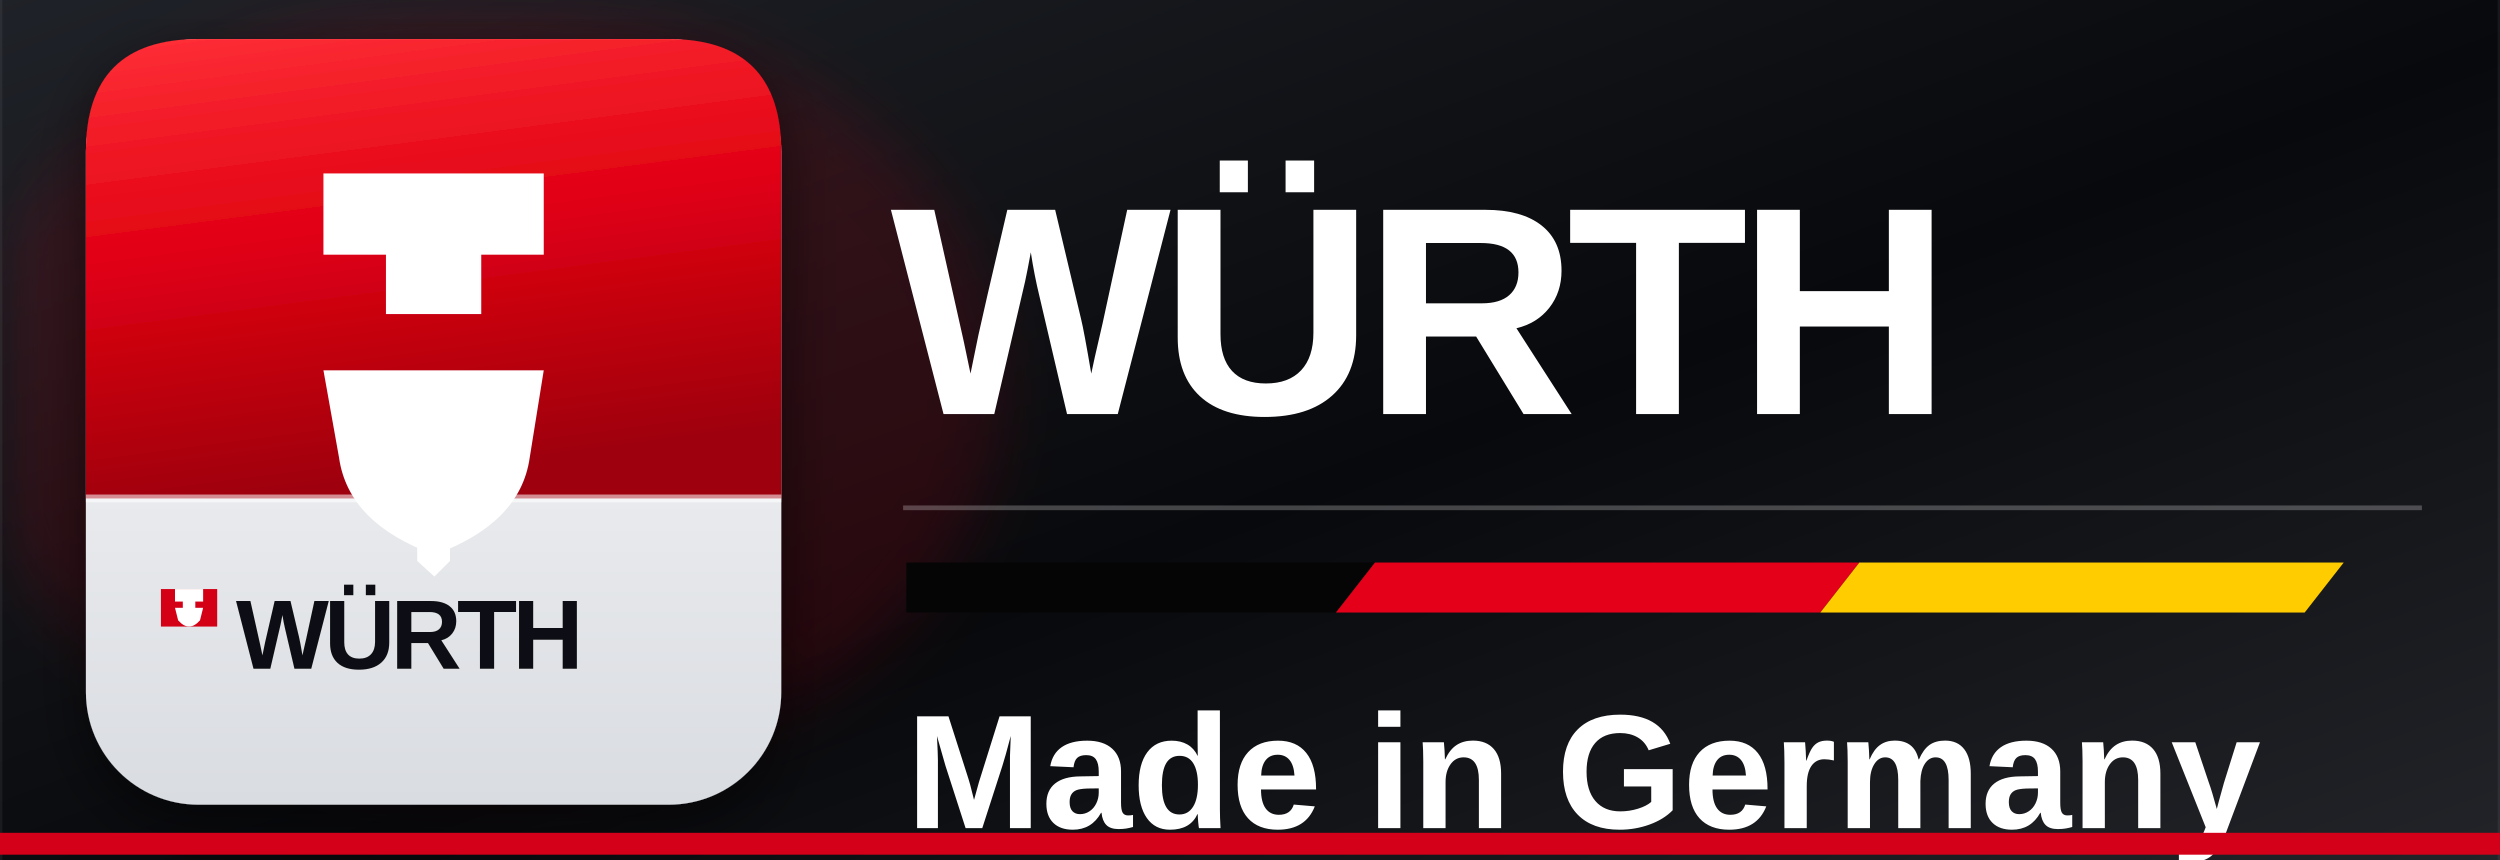
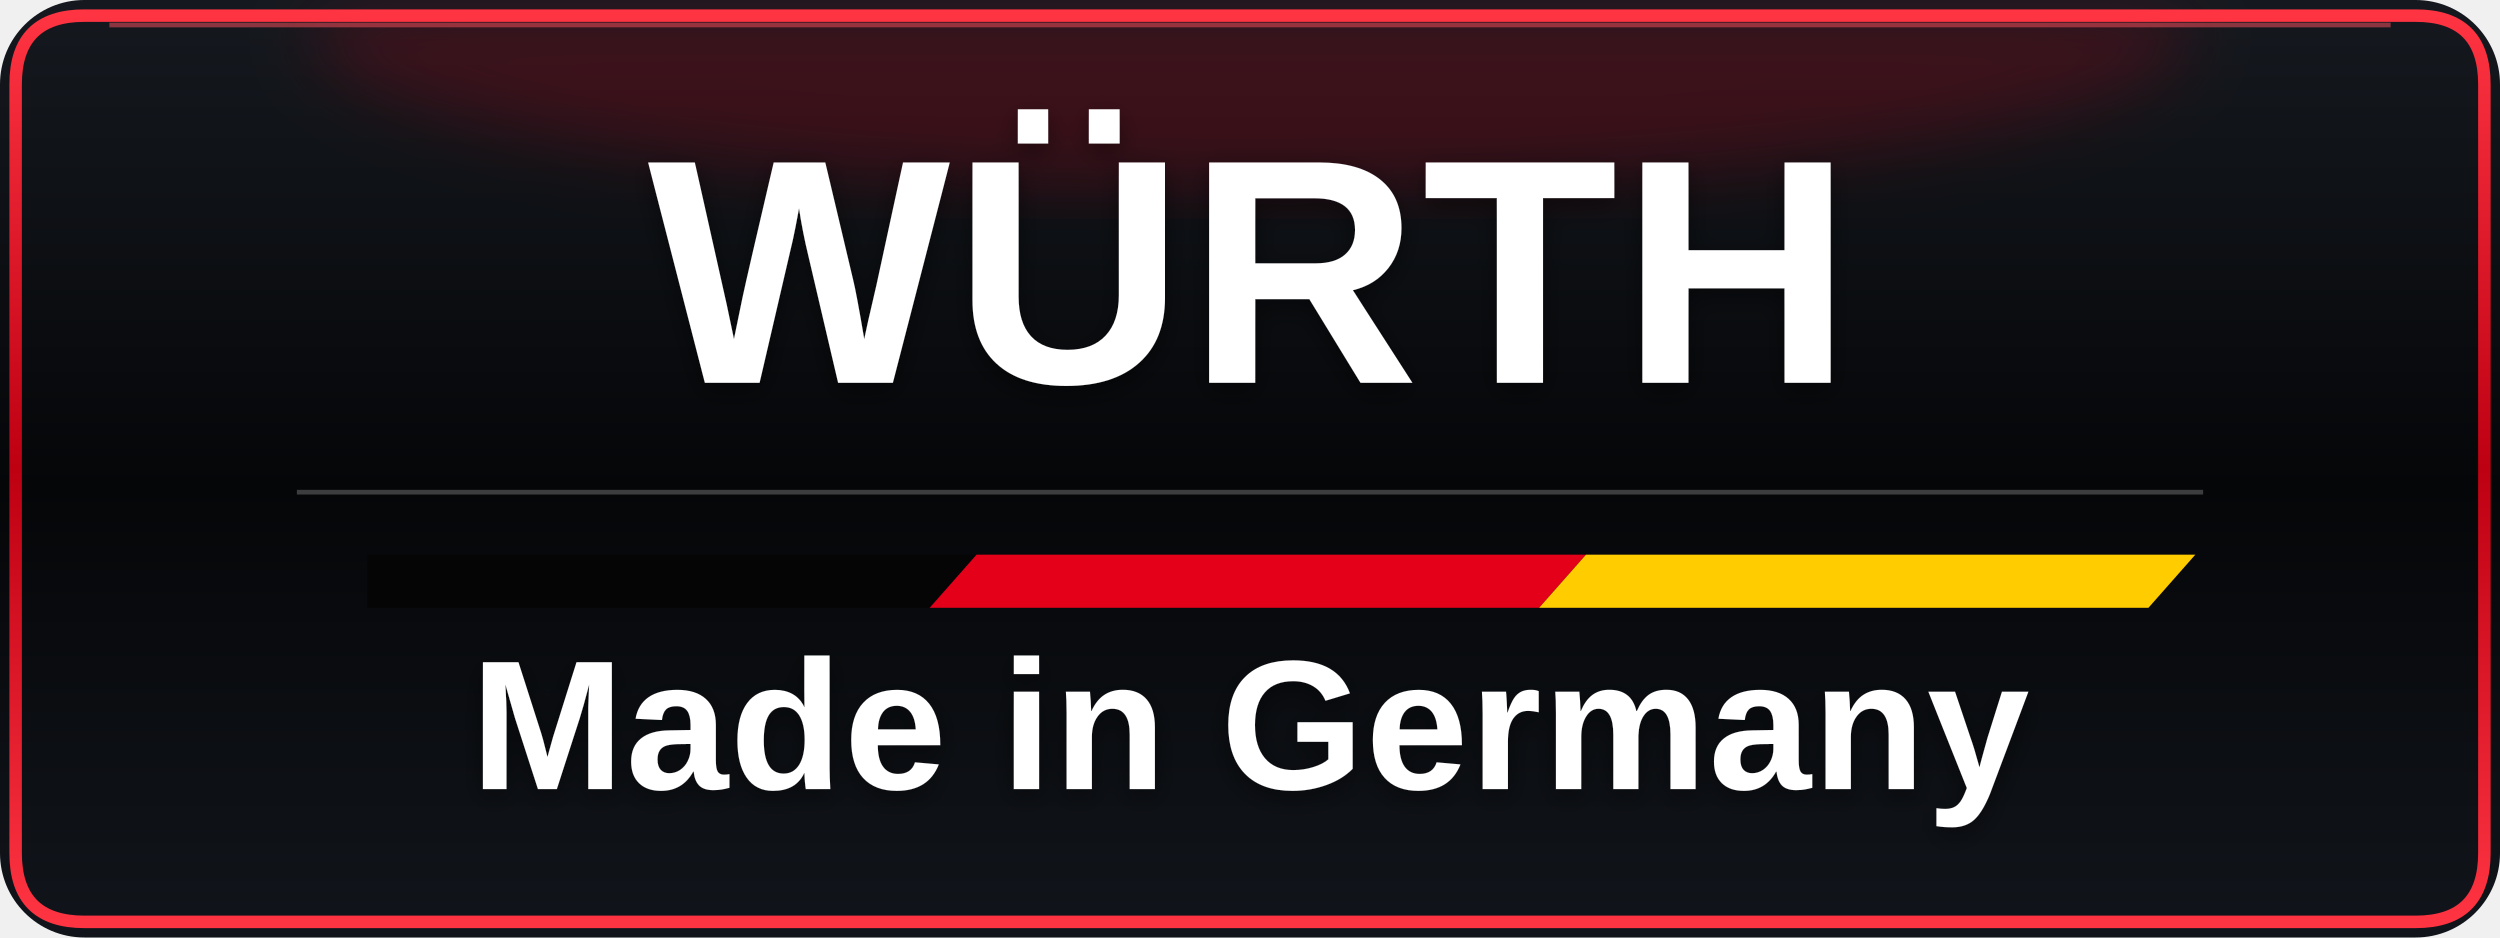
- <svg xmlns="http://www.w3.org/2000/svg" viewBox="0 30 1600 550" role="img" aria-labelledby="title desc">
+ <svg xmlns="http://www.w3.org/2000/svg" viewBox="0 0 1600 600" role="img" aria-labelledby="title desc">
  <defs>
-     <linearGradient id="bg" x2="1" y2="1">
-       <stop stop-color="#202329" />
-       <stop offset=".55" stop-color="#08090c" />
-       <stop offset="1" stop-color="#24252a" />
+     <linearGradient id="bg" x2="0" y2="1">
+       <stop stop-color="#15191f" />
+       <stop offset=".52" stop-color="#050608" />
+       <stop offset="1" stop-color="#11151b" />
    </linearGradient>
-     <linearGradient id="red" x2=".2" y2="1">
-       <stop stop-color="#ff3037" />
-       <stop offset=".48" stop-color="#e00012" />
-       <stop offset="1" stop-color="#9f0010" />
+     <linearGradient id="edge" x2="0" y2="1">
+       <stop stop-color="#ff3442" />
+       <stop offset=".5" stop-color="#bd0012" />
+       <stop offset="1" stop-color="#ff3442" />
    </linearGradient>
-     <linearGradient id="white" x2="0" y2="1">
-       <stop stop-color="#fff" />
-       <stop offset="1" stop-color="#d9dce1" />
-     </linearGradient>
-     <filter id="shadow" x="-30%" y="-30%" width="160%" height="170%">
-       <feGaussianBlur in="SourceAlpha" stdDeviation="18" />
-       <feOffset dy="12" />
+     <filter id="glow">
+       <feGaussianBlur stdDeviation="22" />
+     </filter>
+     <filter id="shadow" x="-20%" y="-30%" width="140%" height="170%">
+       <feGaussianBlur in="SourceAlpha" stdDeviation="8" />
+       <feOffset dy="5" />
      <feComponentTransfer>
-         <feFuncA type="linear" slope=".55" />
+         <feFuncA type="linear" slope=".45" />
      </feComponentTransfer>
      <feMerge>
        <feMergeNode />
        <feMergeNode in="SourceGraphic" />
      </feMerge>
    </filter>
-     <filter id="glow">
-       <feGaussianBlur stdDeviation="20" />
-     </filter>
  </defs>
-   <rect width="1600" height="600" fill="url(#bg)" />
-   <ellipse cx="310" cy="280" rx="330" ry="250" fill="#c90018" opacity=".16" filter="url(#glow)" />
-   <path d="M0 0H1600V600H0Z" fill="none" stroke="#fff" stroke-opacity=".06" stroke-width="3" />
-   <g filter="url(#shadow)" transform="translate(55 55)">
-     <rect width="445" height="490" rx="72" fill="url(#white)" />
-     <path d="M0 72Q0 0 72 0H373Q445 0 445 72V294H0Z" fill="url(#red)" />
-     <path d="M0 294H445" stroke="#fff" stroke-opacity=".55" stroke-width="5" />
-     <path d="M152 86h141v52h-40v38h-61v-38h-40z" fill="#fff" />
-     <path d="M152 212h141l-9 56q-6 42-61 62-55-20-61-62z" fill="#fff" />
-     <path d="M212 287h21v47l-10 10-11-10z" fill="#fff" />
-     <g transform="translate(48 348)">
-       <path d="M0 4h36v24H0z" fill="#d40017" />
-       <path d="M9 4h18v8h-5v7h-8v-7H9z" fill="#fff" />
-       <path d="M9 16h18l-2 8q-7 8-14 0z" fill="#fff" />
-       <text x="48" y="55" font-family="Arial,sans-serif" font-size="63" font-weight="900" letter-spacing="-3" fill="#101114">WÜRTH</text>
-     </g>
+   <rect width="1600" height="600" rx="54" fill="url(#bg)" />
+   <ellipse cx="800" cy="20" rx="600" ry="100" fill="#e00018" opacity=".20" filter="url(#glow)" />
+   <path d="M54 10H1546Q1590 10 1590 54V546Q1590 590 1546 590H54Q10 590 10 546V54Q10 10 54 10Z" fill="none" stroke="url(#edge)" stroke-width="8" />
+   <path d="M70 16H1530" stroke="#ff5360" stroke-opacity=".5" stroke-width="3" />
+   <text x="800" y="245" text-anchor="middle" font-family="Arial,sans-serif" font-size="205" font-weight="900" letter-spacing="2" fill="#fff" filter="url(#shadow)">WÜRTH</text>
+   <path d="M190 315H1410" stroke="#fff" stroke-opacity=".22" stroke-width="3" />
+   <g transform="translate(235 355)">
+     <path d="M0 0H390L360 34H0Z" fill="#050505" />
+     <path d="M390 0H780L750 34H360Z" fill="#e40019" />
+     <path d="M780 0H1170L1140 34H750Z" fill="#ffcc00" />
  </g>
-   <g transform="translate(570 105)">
-     <text x="0" y="190" font-family="Arial,sans-serif" font-size="190" font-weight="900" letter-spacing="-7" fill="#fff">WÜRTH</text>
-     <path d="M8 250H980" stroke="#fff" stroke-opacity=".24" stroke-width="3" />
-     <g transform="translate(10 285)">
-       <path d="M0 0H300L275 32H0Z" fill="#050505" />
-       <path d="M300 0H610L585 32H275Z" fill="#e40019" />
-       <path d="M610 0H920L895 32H585Z" fill="#ffcc00" />
-     </g>
-     <text x="10" y="455" font-family="Arial,sans-serif" font-size="104" font-weight="900" fill="#fff">Made in Germany</text>
-     <g transform="translate(1040 380) rotate(-4)">
-       <path d="M0 0Q70 -26 140 0V42Q70 16 0 42Z" fill="#050505" />
-       <path d="M0 42Q70 16 140 42V84Q70 58 0 84Z" fill="#e40019" />
-       <path d="M0 84Q70 58 140 84V126Q70 100 0 126Z" fill="#ffcc00" />
-     </g>
-   </g>
-   <path d="M0 570H1600" stroke="#d40019" stroke-width="14" />
+   <text x="800" y="505" text-anchor="middle" font-family="Arial,sans-serif" font-size="118" font-weight="900" letter-spacing="1" fill="#fff" filter="url(#shadow)">Made in Germany</text>
</svg>
